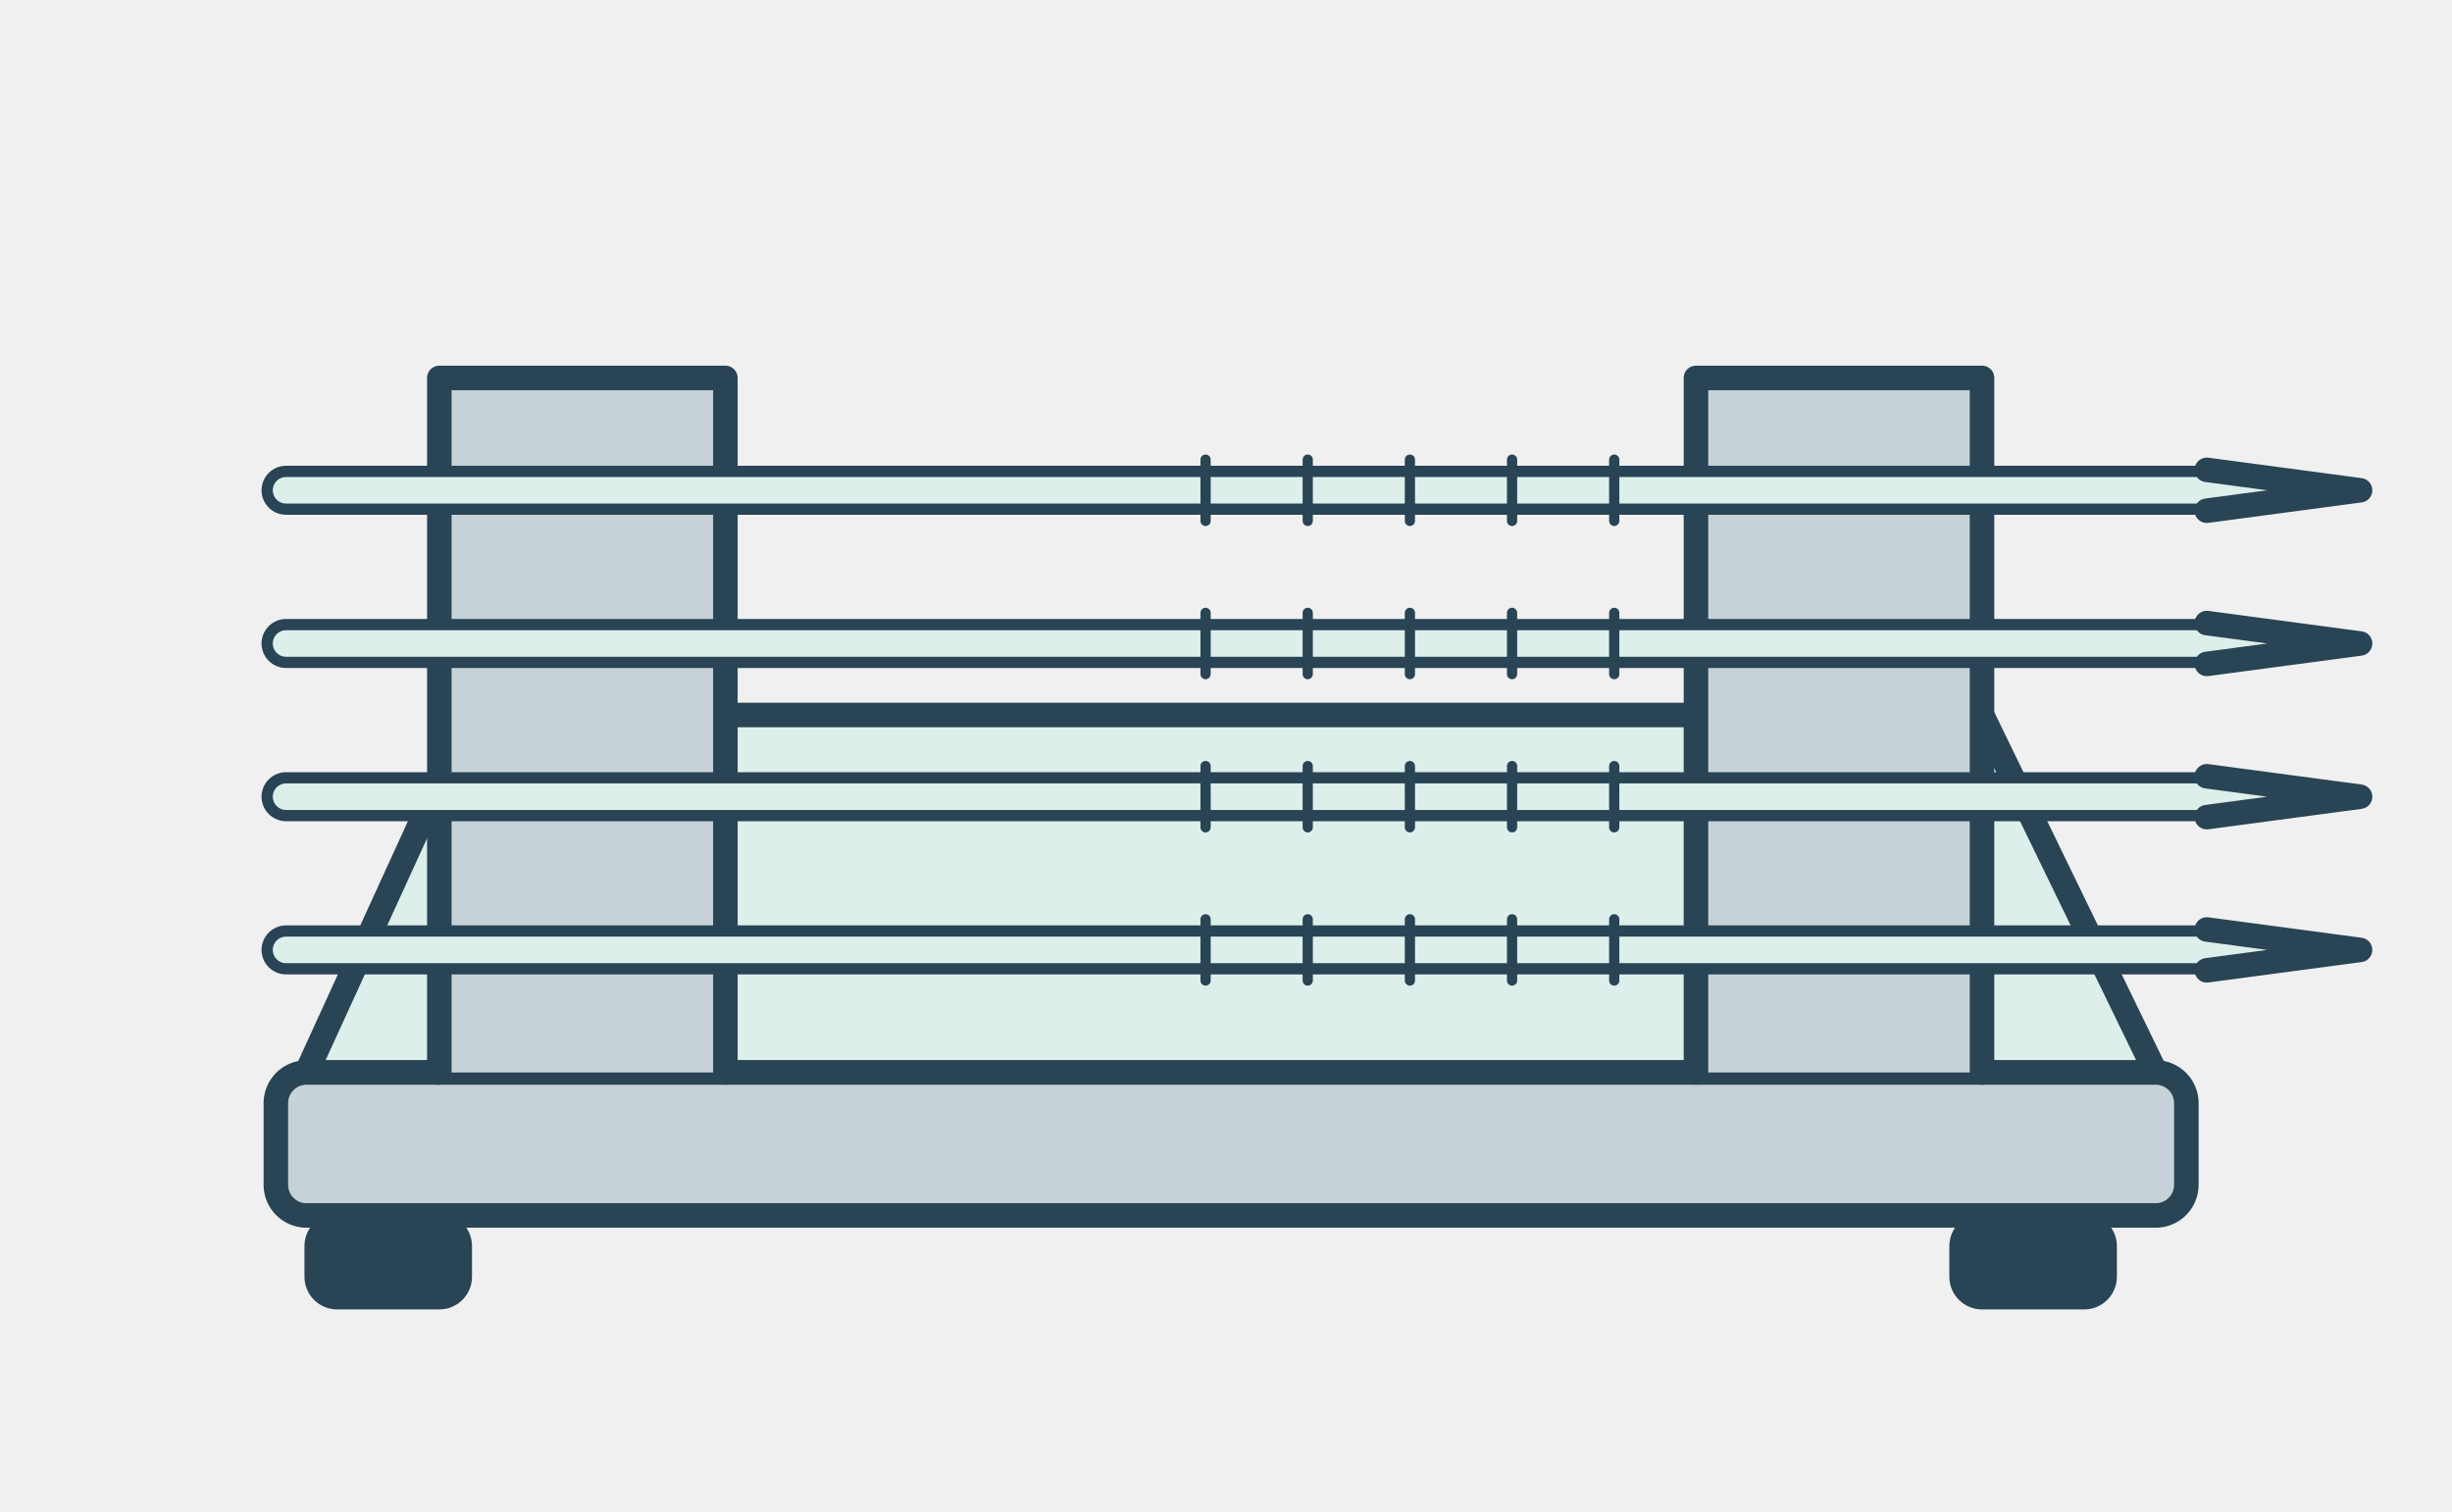
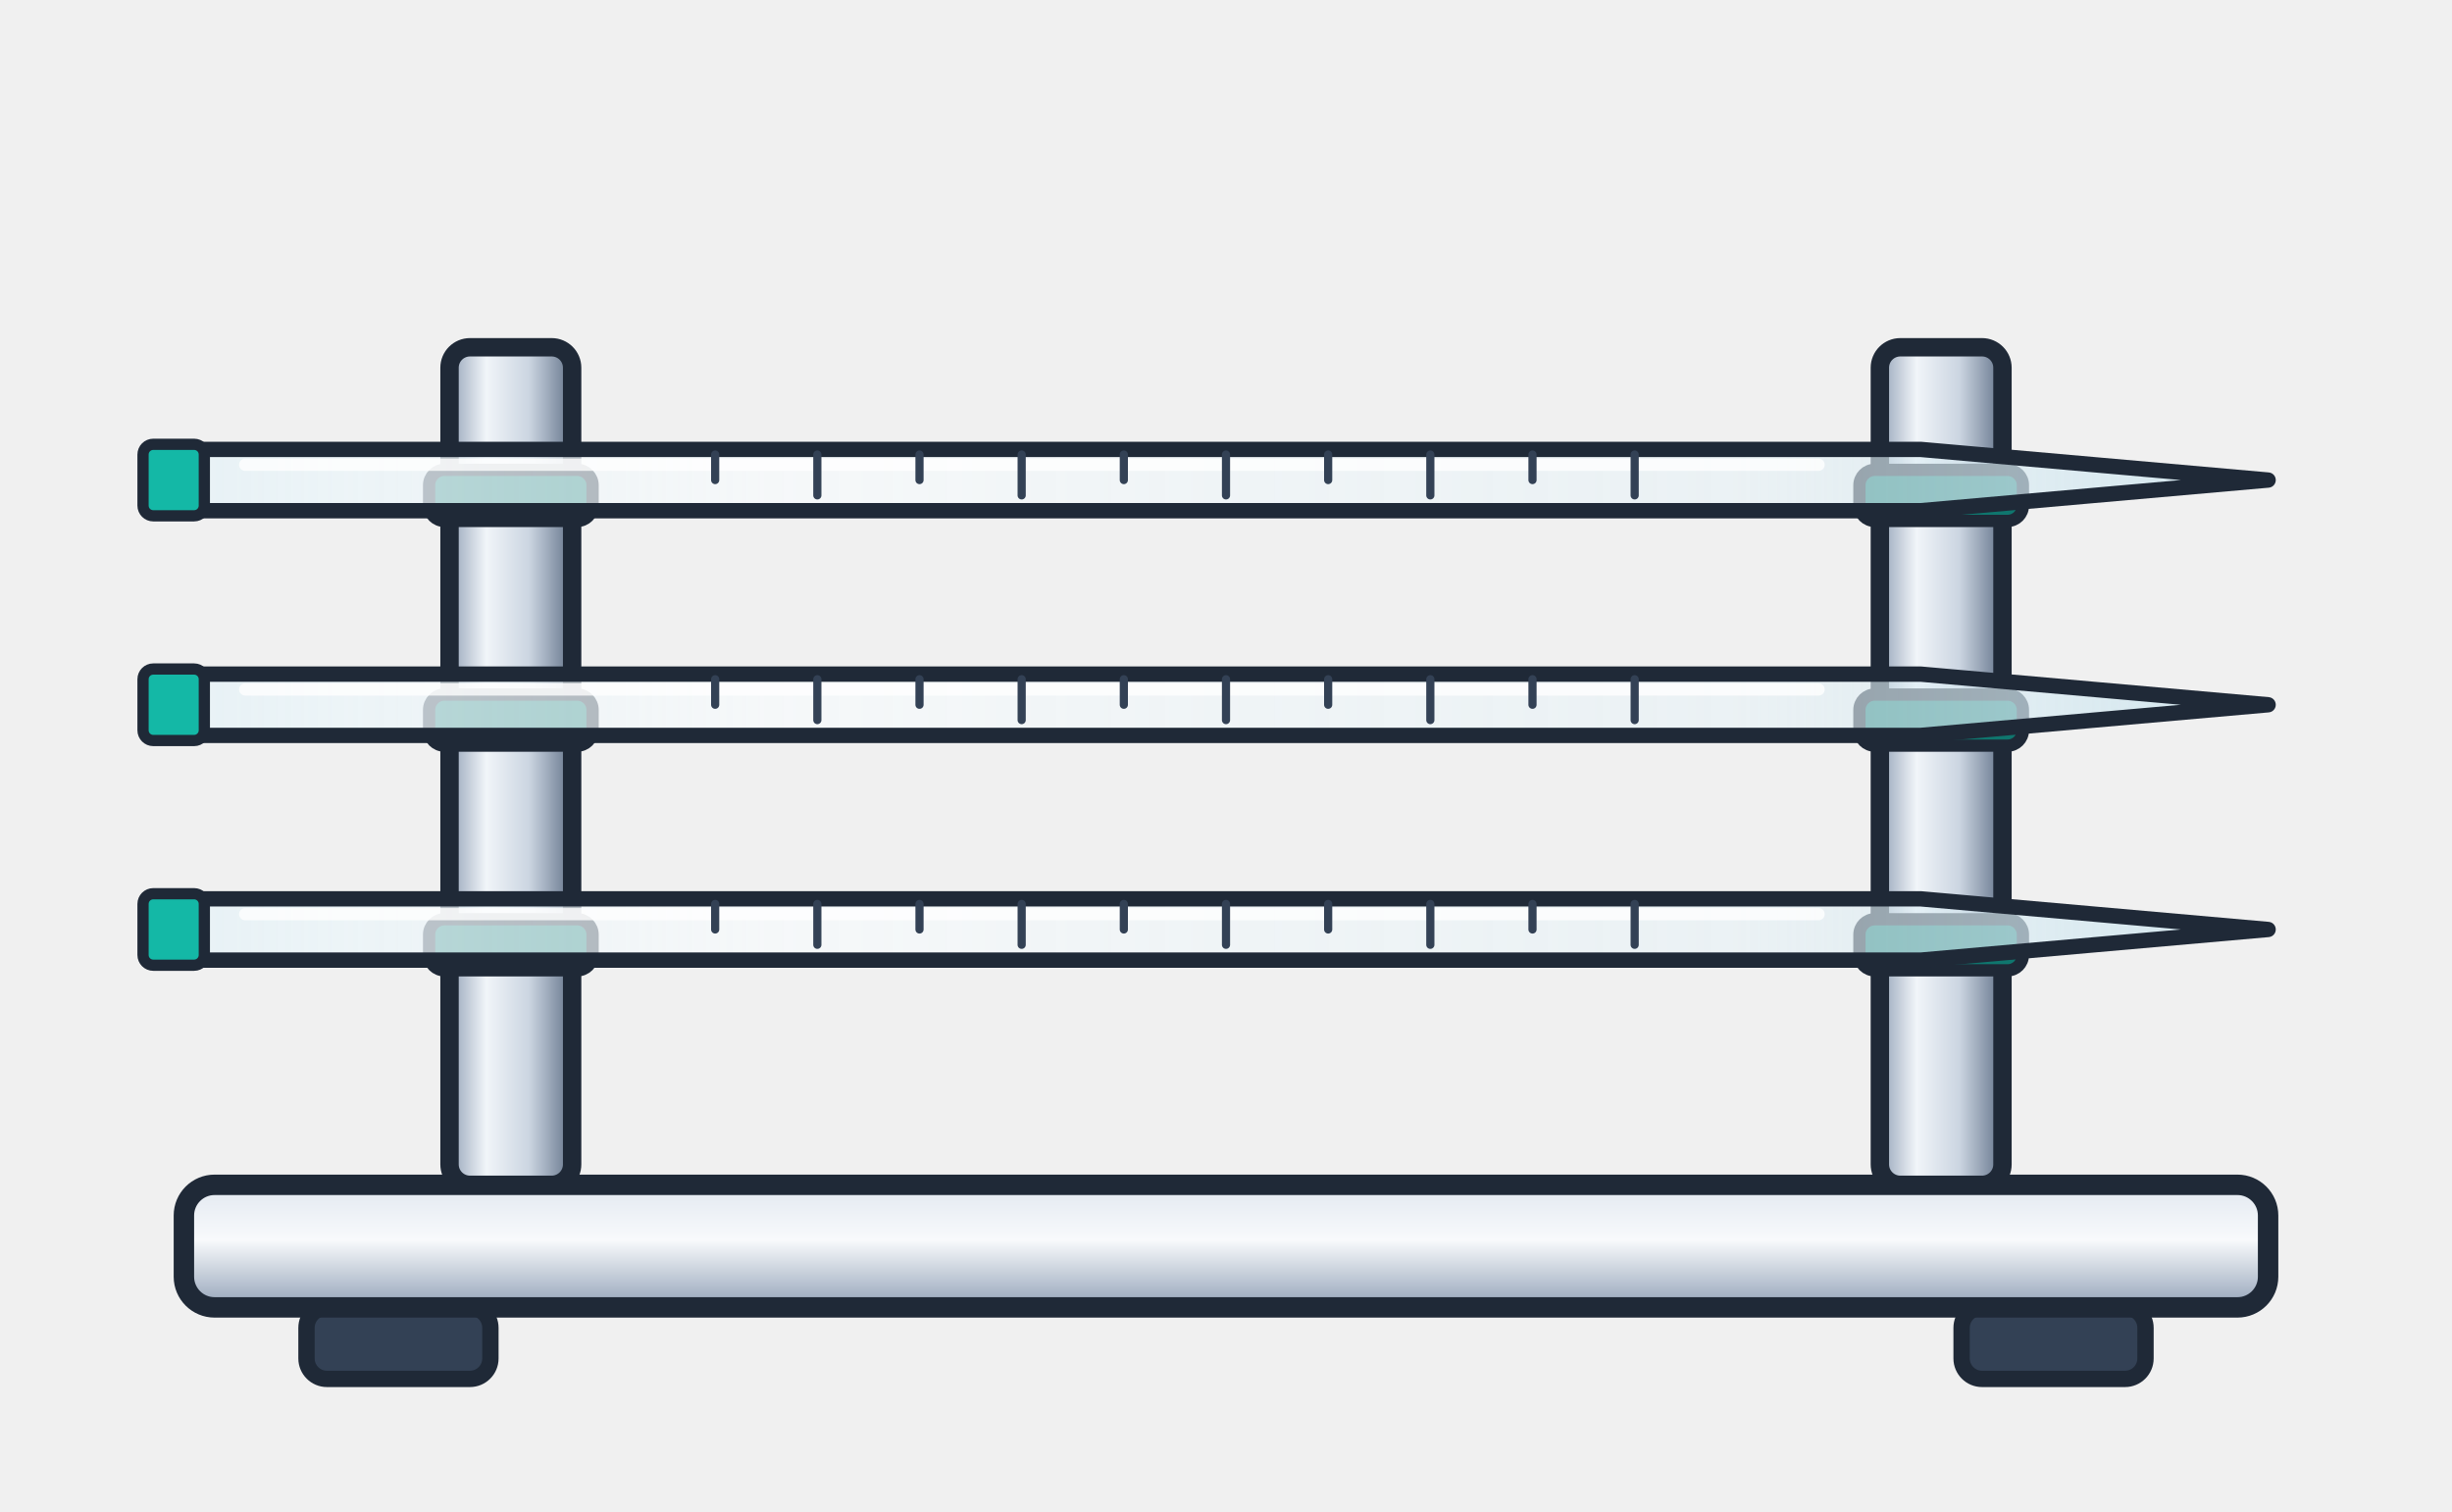
<svg xmlns="http://www.w3.org/2000/svg" width="240" height="148" viewBox="0 0 240 148">
-   <g stroke="#294454" stroke-width="2.4" stroke-linecap="round" stroke-linejoin="round" fill="none">
-     <path d="M30 105 L46 70 H194 L211 105 Z" fill="#dcefeb" />
-     <rect x="27" y="105" width="187" height="14" fill="#c6d2d7" rx="3" />
-     <path d="M43 105 V37 H71 V105 M166 105 V37 H194 V105" fill="#c6d2d7" />
-     <line x1="28" y1="48" x2="216" y2="48" stroke-width="4.8" stroke="#294454" />
-     <line x1="28" y1="48" x2="216" y2="48" stroke-width="2.6" stroke="#dcefeb" />
-     <line x1="118" y1="45" x2="118" y2="51" stroke-width="1" />
-     <line x1="128" y1="45" x2="128" y2="51" stroke-width="1" />
-     <line x1="138" y1="45" x2="138" y2="51" stroke-width="1" />
-     <line x1="148" y1="45" x2="148" y2="51" stroke-width="1" />
-     <line x1="158" y1="45" x2="158" y2="51" stroke-width="1" />
-     <path d="M216 46 L231 48 L216 50" fill="#dcefeb" />
-     <line x1="28" y1="63" x2="216" y2="63" stroke-width="4.8" stroke="#294454" />
-     <line x1="28" y1="63" x2="216" y2="63" stroke-width="2.6" stroke="#dcefeb" />
-     <line x1="118" y1="60" x2="118" y2="66" stroke-width="1" />
-     <line x1="128" y1="60" x2="128" y2="66" stroke-width="1" />
-     <line x1="138" y1="60" x2="138" y2="66" stroke-width="1" />
-     <line x1="148" y1="60" x2="148" y2="66" stroke-width="1" />
-     <line x1="158" y1="60" x2="158" y2="66" stroke-width="1" />
-     <path d="M216 61 L231 63 L216 65" fill="#dcefeb" />
-     <line x1="28" y1="78" x2="216" y2="78" stroke-width="4.8" stroke="#294454" />
-     <line x1="28" y1="78" x2="216" y2="78" stroke-width="2.6" stroke="#dcefeb" />
-     <line x1="118" y1="75" x2="118" y2="81" stroke-width="1" />
-     <line x1="128" y1="75" x2="128" y2="81" stroke-width="1" />
-     <line x1="138" y1="75" x2="138" y2="81" stroke-width="1" />
-     <line x1="148" y1="75" x2="148" y2="81" stroke-width="1" />
-     <line x1="158" y1="75" x2="158" y2="81" stroke-width="1" />
-     <path d="M216 76 L231 78 L216 80" fill="#dcefeb" />
-     <line x1="28" y1="93" x2="216" y2="93" stroke-width="4.8" stroke="#294454" />
-     <line x1="28" y1="93" x2="216" y2="93" stroke-width="2.6" stroke="#dcefeb" />
-     <line x1="118" y1="90" x2="118" y2="96" stroke-width="1" />
-     <line x1="128" y1="90" x2="128" y2="96" stroke-width="1" />
-     <line x1="138" y1="90" x2="138" y2="96" stroke-width="1" />
-     <line x1="148" y1="90" x2="148" y2="96" stroke-width="1" />
-     <line x1="158" y1="90" x2="158" y2="96" stroke-width="1" />
-     <path d="M216 91 L231 93 L216 95" fill="#dcefeb" />
-     <rect x="31" y="120" width="14" height="7" fill="#294454" rx="2" />
-     <rect x="192" y="120" width="14" height="7" fill="#294454" rx="2" />
+   <defs>
+     <linearGradient id="g-chassis" x1="0" y1="0" x2="0" y2="1">
+       <stop offset="0%" stop-color="#FFFFFF" />
+       <stop offset="55%" stop-color="#F8FAFC" />
+       <stop offset="100%" stop-color="#E2E8F0" />
+     </linearGradient>
+     <linearGradient id="g-chassis-h" x1="0" y1="0" x2="1" y2="0">
+       <stop offset="0%" stop-color="#E2E8F0" />
+       <stop offset="22%" stop-color="#F8FAFC" />
+       <stop offset="80%" stop-color="#F1F5F9" />
+       <stop offset="100%" stop-color="#CBD5E1" />
+     </linearGradient>
+     <linearGradient id="g-bezel" x1="0" y1="0" x2="0" y2="1">
+       <stop offset="0%" stop-color="#475569" />
+       <stop offset="100%" stop-color="#1E293B" />
+     </linearGradient>
+     <linearGradient id="g-metal" x1="0" y1="0" x2="1" y2="0">
+       <stop offset="0%" stop-color="#94A3B8" />
+       <stop offset="30%" stop-color="#F1F5F9" />
+       <stop offset="65%" stop-color="#CBD5E1" />
+       <stop offset="100%" stop-color="#64748B" />
+     </linearGradient>
+     <linearGradient id="g-metal-v" x1="0" y1="0" x2="0" y2="1">
+       <stop offset="0%" stop-color="#E2E8F0" />
+       <stop offset="45%" stop-color="#F8FAFC" />
+       <stop offset="100%" stop-color="#94A3B8" />
+     </linearGradient>
+     <linearGradient id="g-teal" x1="0" y1="0" x2="0" y2="1">
+       <stop offset="0%" stop-color="#14B8A6" />
+       <stop offset="100%" stop-color="#0F766E" />
+     </linearGradient>
+     <linearGradient id="g-glass" x1="0" y1="0" x2="1" y2="0">
+       <stop offset="0%" stop-color="#E6F2F7" stop-opacity="0.82" />
+       <stop offset="28%" stop-color="#F8FCFE" stop-opacity="0.65" />
+       <stop offset="75%" stop-color="#E6F2F7" stop-opacity="0.58" />
+       <stop offset="100%" stop-color="#CBE4EE" stop-opacity="0.80" />
+     </linearGradient>
+     <linearGradient id="g-liquid" x1="0" y1="0" x2="0" y2="1">
+       <stop offset="0%" stop-color="#99F6E4" stop-opacity="0.55" />
+       <stop offset="100%" stop-color="#14B8A6" stop-opacity="0.38" />
+     </linearGradient>
+     <linearGradient id="g-screen" x1="0" y1="0" x2="0" y2="1">
+       <stop offset="0%" stop-color="#0F172A" />
+       <stop offset="100%" stop-color="#1E293B" />
+     </linearGradient>
+     <linearGradient id="g-brass" x1="0" y1="0" x2="1" y2="0">
+       <stop offset="0%" stop-color="#B45309" />
+       <stop offset="35%" stop-color="#FDE68A" />
+       <stop offset="75%" stop-color="#F59E0B" />
+       <stop offset="100%" stop-color="#92400E" />
+     </linearGradient>
+     <linearGradient id="g-copper" x1="0" y1="0" x2="1" y2="0">
+       <stop offset="0%" stop-color="#9A3412" />
+       <stop offset="35%" stop-color="#FDBA74" />
+       <stop offset="70%" stop-color="#EA580C" />
+       <stop offset="100%" stop-color="#7C2D12" />
+     </linearGradient>
+     <linearGradient id="g-rubber" x1="0" y1="0" x2="1" y2="1">
+       <stop offset="0%" stop-color="#14B8A6" />
+       <stop offset="100%" stop-color="#115E59" />
+     </linearGradient>
+   </defs>
+   <g stroke="#1F2937" stroke-width="2.2" stroke-linecap="round" stroke-linejoin="round" fill="none">
+     <rect x="30" y="128" width="18" height="7" rx="2" fill="#334155" stroke="#1F2937" stroke-width="1.6" />
+     <rect x="192" y="128" width="18" height="7" rx="2" fill="#334155" stroke="#1F2937" stroke-width="1.6" />
+     <rect x="18" y="116" width="204" height="12" rx="3" fill="url(#g-metal-v)" stroke="#1F2937" stroke-width="2.0" />
+     <rect x="44" y="34" width="12" height="82" rx="2" fill="url(#g-metal)" stroke="#1F2937" stroke-width="1.8" />
+     <rect x="184" y="34" width="12" height="82" rx="2" fill="url(#g-metal)" stroke="#1F2937" stroke-width="1.8" />
+     <rect x="42" y="46" width="16" height="5" rx="1.5" fill="#0F766E" stroke="#1F2937" stroke-width="1.2" />
+     <rect x="42" y="68" width="16" height="5" rx="1.5" fill="#0F766E" stroke="#1F2937" stroke-width="1.2" />
+     <rect x="42" y="90" width="16" height="5" rx="1.5" fill="#0F766E" stroke="#1F2937" stroke-width="1.2" />
+     <rect x="182" y="46" width="16" height="5" rx="1.5" fill="#0F766E" stroke="#1F2937" stroke-width="1.2" />
+     <rect x="182" y="68" width="16" height="5" rx="1.5" fill="#0F766E" stroke="#1F2937" stroke-width="1.2" />
+     <rect x="182" y="90" width="16" height="5" rx="1.5" fill="#0F766E" stroke="#1F2937" stroke-width="1.2" />
+     <path d="M18 44 H188 L222 47 L188 50 H18 Z" fill="url(#g-glass)" stroke="#1F2937" stroke-width="1.5" />
+     <rect x="14" y="43.5" width="6" height="7" rx="1" fill="#14B8A6" stroke="#1F2937" stroke-width="1.1" />
+     <line x1="24" y1="45.5" x2="178" y2="45.5" stroke="#FFFFFF" stroke-width="1.2" stroke-opacity="0.78" />
+     <line x1="70" y1="44.5" x2="70" y2="47" stroke="#334155" stroke-width="0.8" />
+     <line x1="80" y1="44.5" x2="80" y2="48.5" stroke="#334155" stroke-width="0.8" />
+     <line x1="90" y1="44.5" x2="90" y2="47" stroke="#334155" stroke-width="0.8" />
+     <line x1="100" y1="44.5" x2="100" y2="48.5" stroke="#334155" stroke-width="0.8" />
+     <line x1="110" y1="44.5" x2="110" y2="47" stroke="#334155" stroke-width="0.8" />
+     <line x1="120" y1="44.5" x2="120" y2="48.5" stroke="#334155" stroke-width="0.8" />
+     <line x1="130" y1="44.5" x2="130" y2="47" stroke="#334155" stroke-width="0.8" />
+     <line x1="140" y1="44.5" x2="140" y2="48.5" stroke="#334155" stroke-width="0.8" />
+     <line x1="150" y1="44.5" x2="150" y2="47" stroke="#334155" stroke-width="0.8" />
+     <line x1="160" y1="44.5" x2="160" y2="48.5" stroke="#334155" stroke-width="0.8" />
+     <path d="M18 66 H188 L222 69 L188 72 H18 Z" fill="url(#g-glass)" stroke="#1F2937" stroke-width="1.5" />
+     <rect x="14" y="65.5" width="6" height="7" rx="1" fill="#14B8A6" stroke="#1F2937" stroke-width="1.1" />
+     <line x1="24" y1="67.5" x2="178" y2="67.5" stroke="#FFFFFF" stroke-width="1.2" stroke-opacity="0.78" />
+     <line x1="70" y1="66.5" x2="70" y2="69" stroke="#334155" stroke-width="0.8" />
+     <line x1="80" y1="66.5" x2="80" y2="70.5" stroke="#334155" stroke-width="0.8" />
+     <line x1="90" y1="66.5" x2="90" y2="69" stroke="#334155" stroke-width="0.8" />
+     <line x1="100" y1="66.5" x2="100" y2="70.5" stroke="#334155" stroke-width="0.8" />
+     <line x1="110" y1="66.5" x2="110" y2="69" stroke="#334155" stroke-width="0.8" />
+     <line x1="120" y1="66.5" x2="120" y2="70.5" stroke="#334155" stroke-width="0.8" />
+     <line x1="130" y1="66.5" x2="130" y2="69" stroke="#334155" stroke-width="0.8" />
+     <line x1="140" y1="66.5" x2="140" y2="70.5" stroke="#334155" stroke-width="0.8" />
+     <line x1="150" y1="66.5" x2="150" y2="69" stroke="#334155" stroke-width="0.8" />
+     <line x1="160" y1="66.5" x2="160" y2="70.5" stroke="#334155" stroke-width="0.8" />
+     <path d="M18 88 H188 L222 91 L188 94 H18 Z" fill="url(#g-glass)" stroke="#1F2937" stroke-width="1.5" />
+     <rect x="14" y="87.5" width="6" height="7" rx="1" fill="#14B8A6" stroke="#1F2937" stroke-width="1.1" />
+     <line x1="24" y1="89.5" x2="178" y2="89.5" stroke="#FFFFFF" stroke-width="1.2" stroke-opacity="0.78" />
+     <line x1="70" y1="88.5" x2="70" y2="91" stroke="#334155" stroke-width="0.8" />
+     <line x1="80" y1="88.5" x2="80" y2="92.5" stroke="#334155" stroke-width="0.8" />
+     <line x1="90" y1="88.5" x2="90" y2="91" stroke="#334155" stroke-width="0.8" />
+     <line x1="100" y1="88.5" x2="100" y2="92.5" stroke="#334155" stroke-width="0.8" />
+     <line x1="110" y1="88.5" x2="110" y2="91" stroke="#334155" stroke-width="0.8" />
+     <line x1="120" y1="88.5" x2="120" y2="92.5" stroke="#334155" stroke-width="0.8" />
+     <line x1="130" y1="88.5" x2="130" y2="91" stroke="#334155" stroke-width="0.8" />
+     <line x1="140" y1="88.5" x2="140" y2="92.5" stroke="#334155" stroke-width="0.8" />
+     <line x1="150" y1="88.5" x2="150" y2="91" stroke="#334155" stroke-width="0.8" />
+     <line x1="160" y1="88.5" x2="160" y2="92.5" stroke="#334155" stroke-width="0.8" />
  </g>
</svg>
